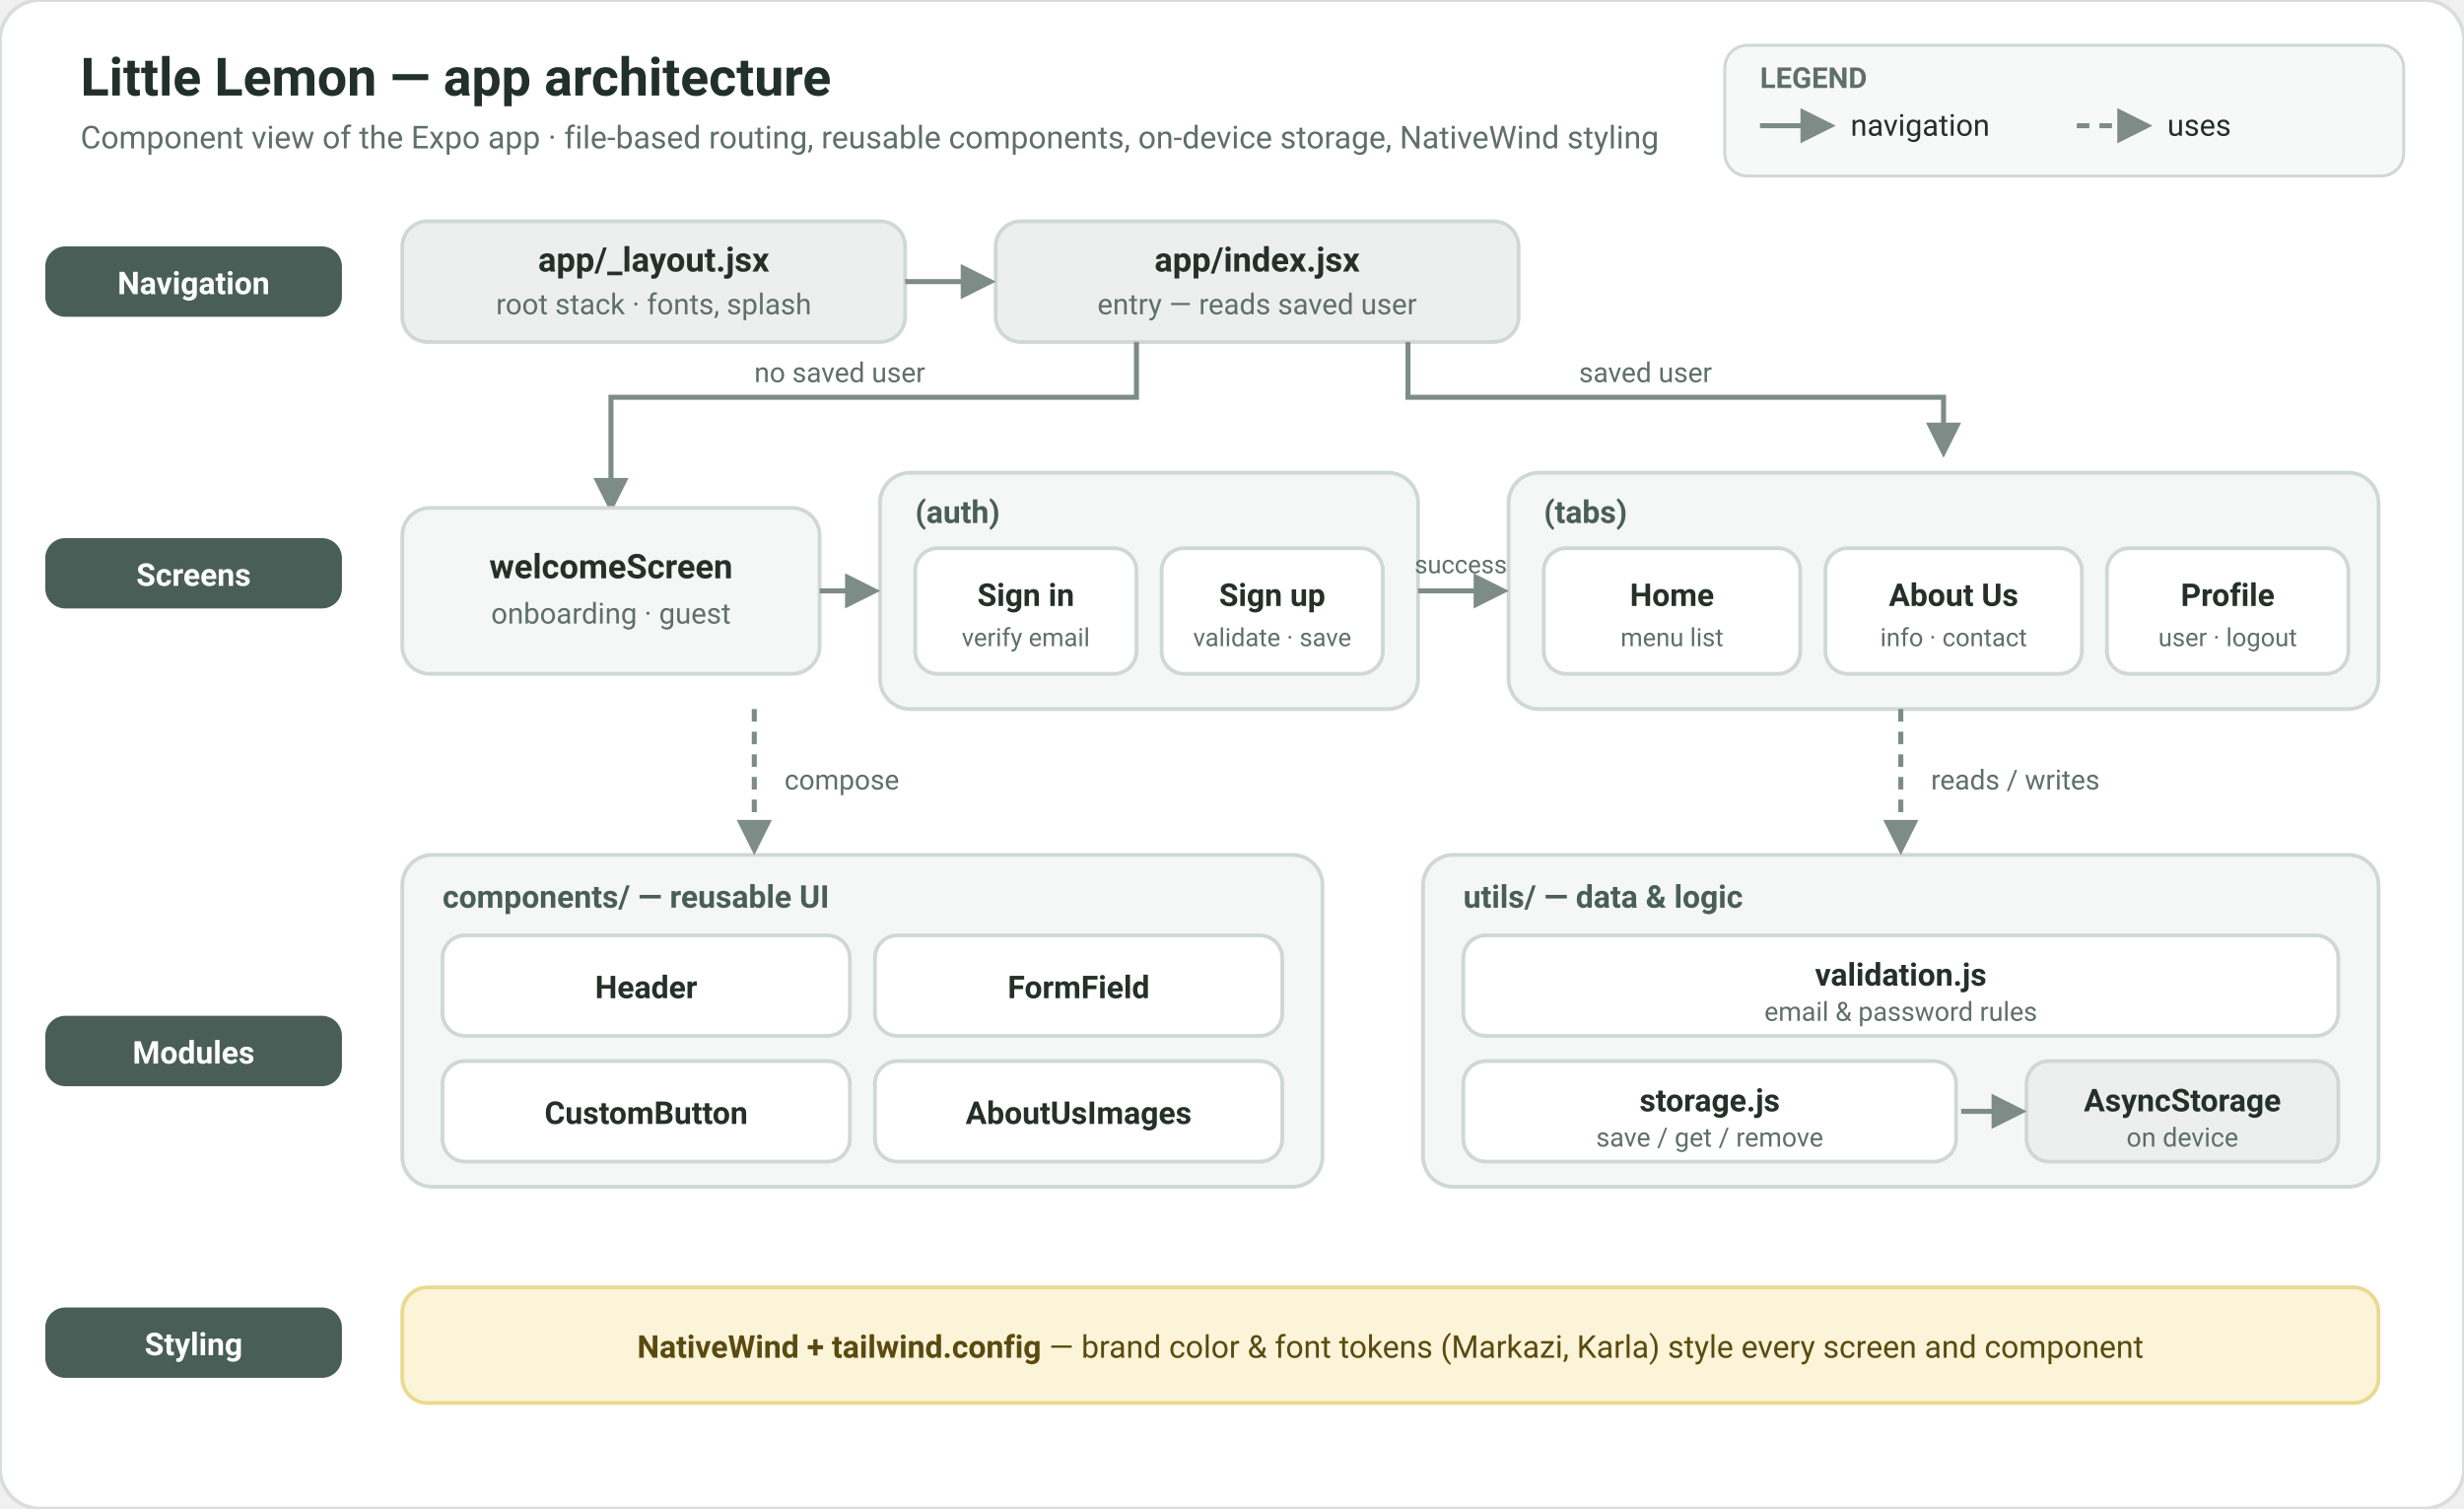
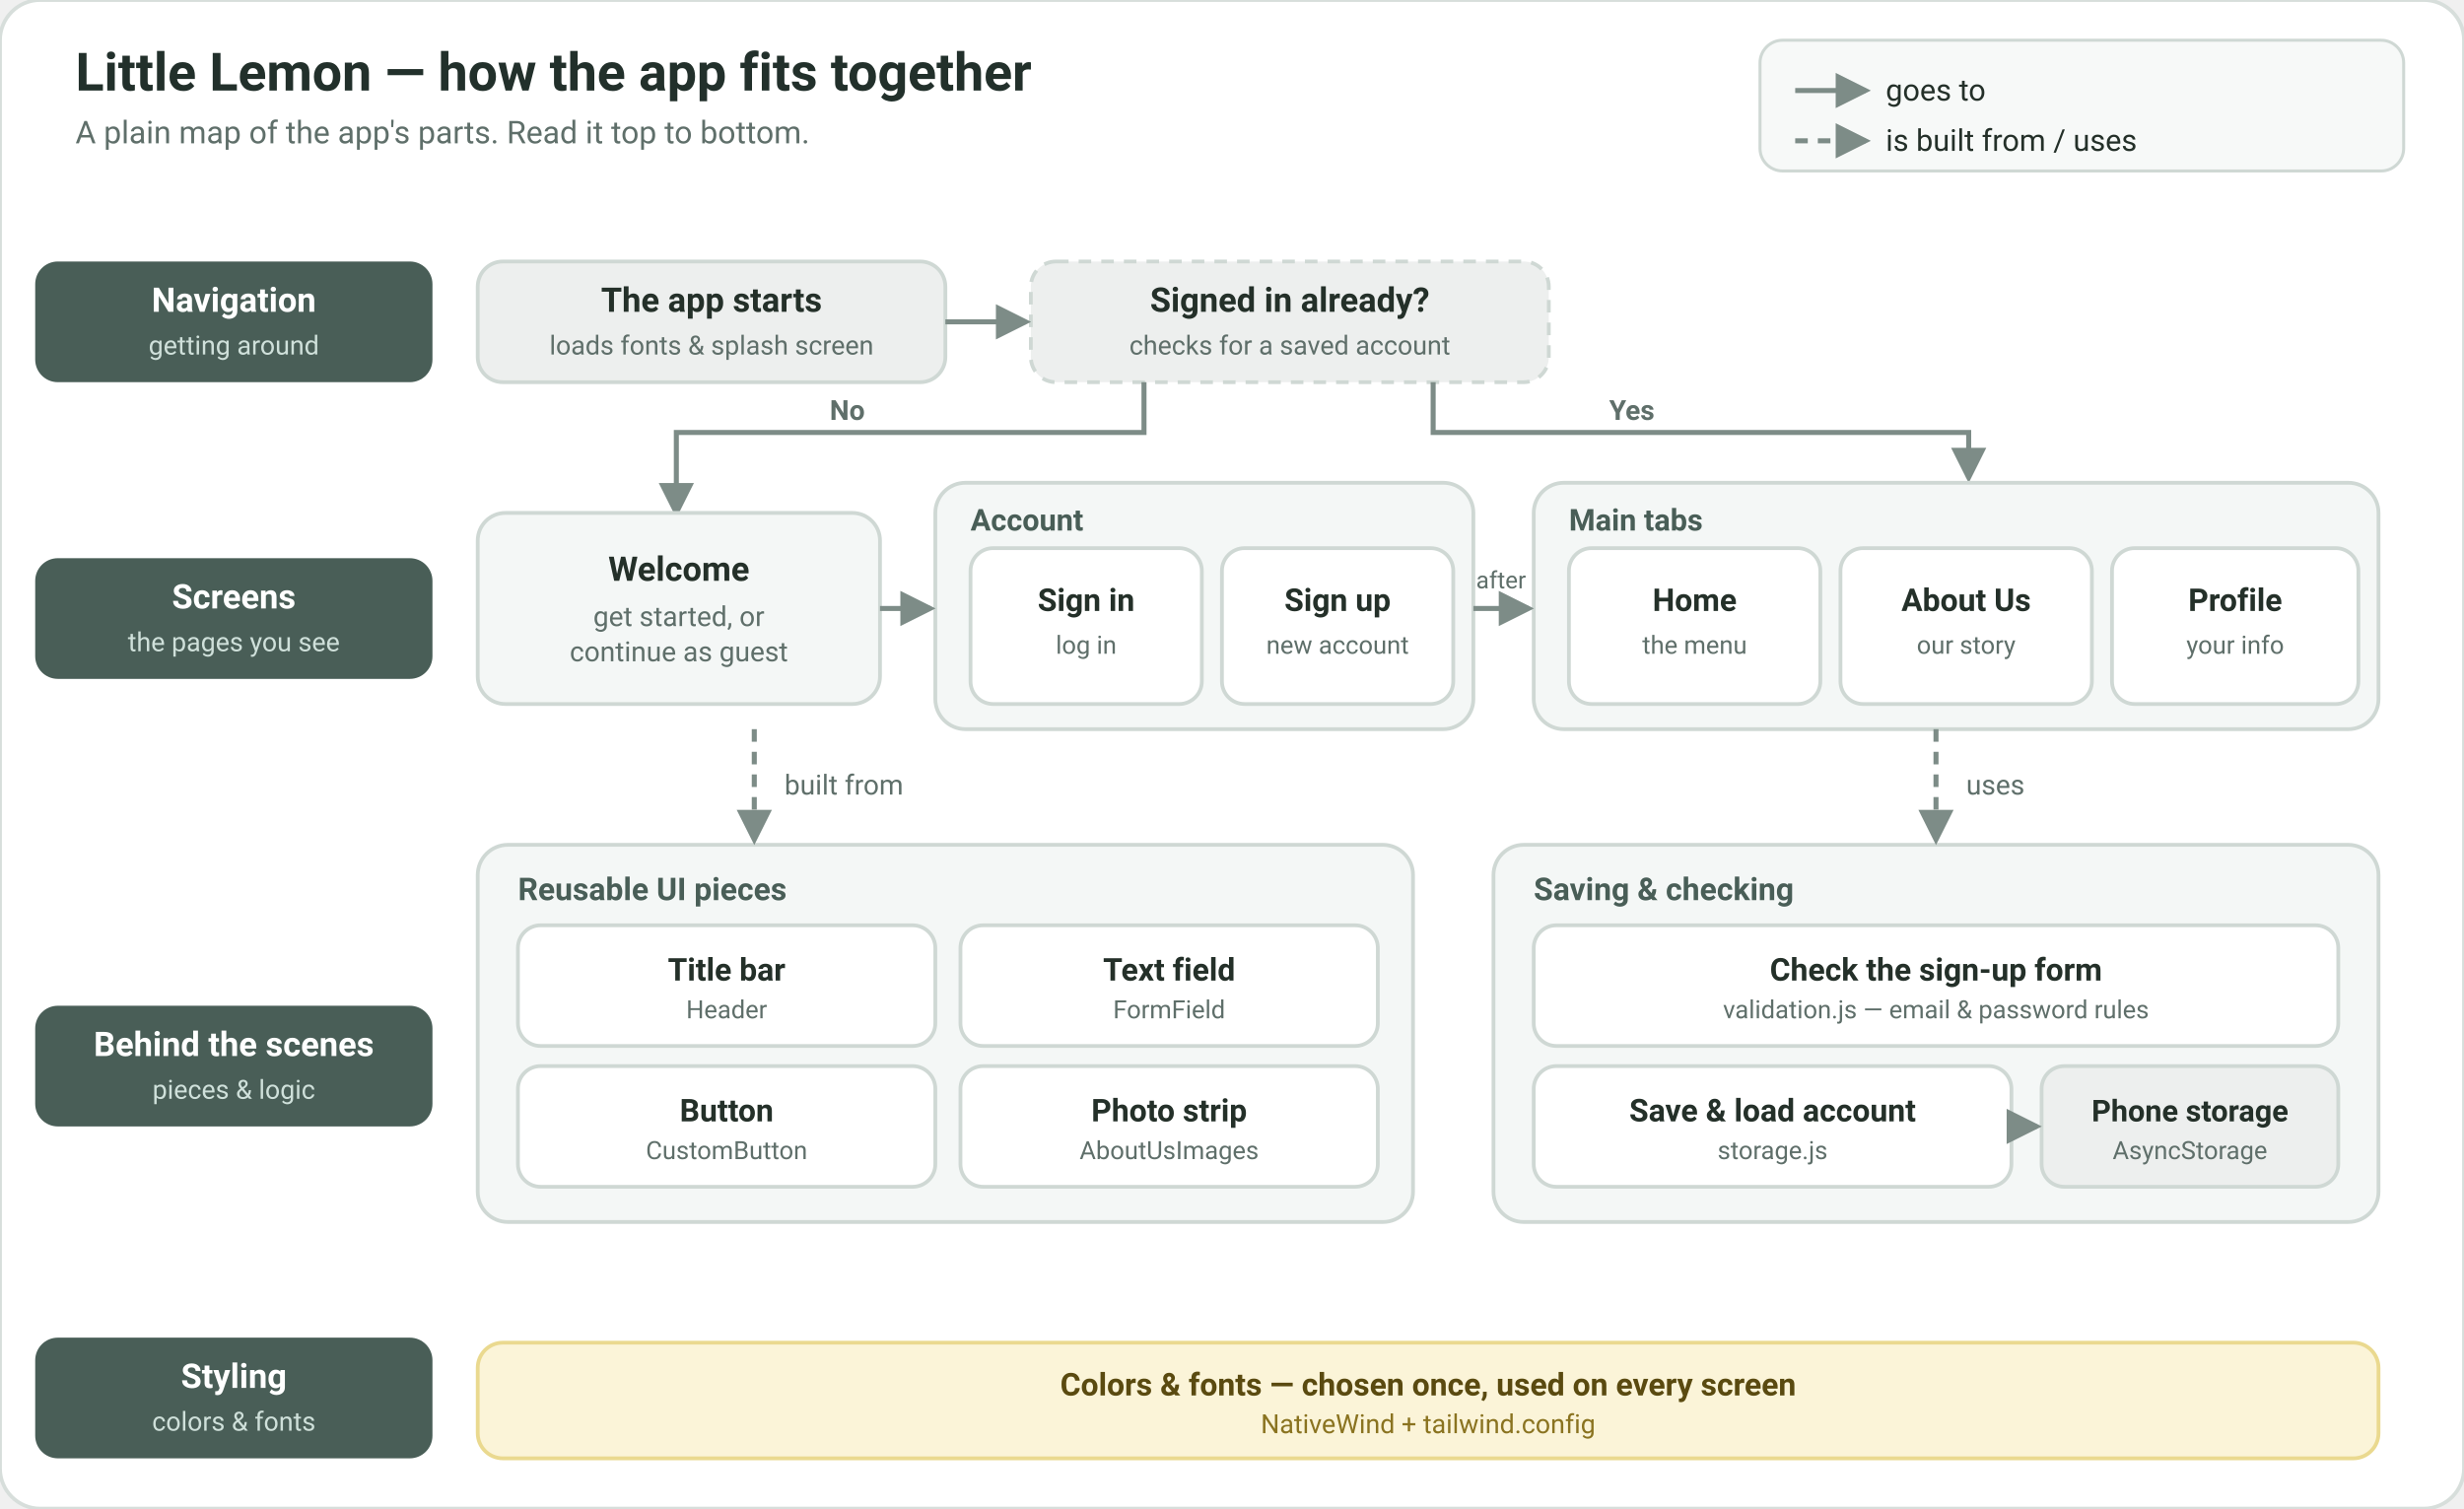
<svg xmlns="http://www.w3.org/2000/svg" viewBox="0 0 980 600" font-family="-apple-system, Segoe UI, Roboto, Helvetica, Arial, sans-serif">
  <defs>
    <marker id="ah" viewBox="0 0 10 10" refX="8.5" refY="5" markerWidth="7" markerHeight="7" orient="auto-start-reverse">
      <path d="M0,0 L10,5 L0,10 z" fill="#7d8c87" />
    </marker>
  </defs>
  <rect x="0" y="0" width="980" height="600" rx="16" fill="#ffffff" stroke="#d7dedb" stroke-width="1.5" />
-   <text x="32" y="38" font-size="21" font-weight="700" fill="#22302b">Little Lemon — app architecture</text>
-   <text x="32" y="59" font-size="12.5" fill="#5f6f6a">Component view of the Expo app · file-based routing, reusable components, on-device storage, NativeWind styling</text>
-   <rect x="686" y="18" width="270" height="52" rx="9" fill="#f7f9f8" stroke="#cfd8d4" stroke-width="1.2" />
-   <text x="700" y="35" font-size="11.5" font-weight="700" fill="#5f6f6a">LEGEND</text>
-   <line x1="700" y1="50" x2="728" y2="50" stroke="#7d8c87" stroke-width="2" marker-end="url(#ah)" />
-   <text x="736" y="54" font-size="12" fill="#243029">navigation</text>
-   <line x1="826" y1="50" x2="854" y2="50" stroke="#7d8c87" stroke-width="2" stroke-dasharray="5 4" marker-end="url(#ah)" />
-   <text x="862" y="54" font-size="12" fill="#243029">uses</text>
-   <g font-size="12.5" font-weight="700" fill="#ffffff" text-anchor="middle">
-     <rect x="18" y="98" width="118" height="28" rx="8" fill="#495E57" />
-     <text x="77" y="117">Navigation</text>
-     <rect x="18" y="214" width="118" height="28" rx="8" fill="#495E57" />
-     <text x="77" y="233">Screens</text>
-     <rect x="18" y="404" width="118" height="28" rx="8" fill="#495E57" />
-     <text x="77" y="423">Modules</text>
-     <rect x="18" y="520" width="118" height="28" rx="8" fill="#495E57" />
-     <text x="77" y="539">Styling</text>
+   <text x="30" y="36" font-size="21" font-weight="700" fill="#22302b">Little Lemon — how the app fits together</text>
+   <text x="30" y="57" font-size="12.5" fill="#5f6f6a">A plain map of the app's parts. Read it top to bottom.</text>
+   <rect x="700" y="16" width="256" height="52" rx="9" fill="#f7f9f8" stroke="#cfd8d4" stroke-width="1.2" />
+   <line x1="714" y1="36" x2="742" y2="36" stroke="#7d8c87" stroke-width="2" marker-end="url(#ah)" />
+   <text x="750" y="40" font-size="12" fill="#243029">goes to</text>
+   <line x1="714" y1="56" x2="742" y2="56" stroke="#7d8c87" stroke-width="2" stroke-dasharray="5 4" marker-end="url(#ah)" />
+   <text x="750" y="60" font-size="12" fill="#243029">is built from / uses</text>
+   <g text-anchor="middle">
+     <rect x="14" y="104" width="158" height="48" rx="9" fill="#495E57" />
+     <text x="93" y="124" font-size="13.5" font-weight="700" fill="#ffffff">Navigation</text>
+     <text x="93" y="141" font-size="10.5" fill="#cfe0da">getting around</text>
+     <rect x="14" y="222" width="158" height="48" rx="9" fill="#495E57" />
+     <text x="93" y="242" font-size="13.5" font-weight="700" fill="#ffffff">Screens</text>
+     <text x="93" y="259" font-size="10.5" fill="#cfe0da">the pages you see</text>
+     <rect x="14" y="400" width="158" height="48" rx="9" fill="#495E57" />
+     <text x="93" y="420" font-size="13.5" font-weight="700" fill="#ffffff">Behind the scenes</text>
+     <text x="93" y="437" font-size="10.5" fill="#cfe0da">pieces &amp; logic</text>
+     <rect x="14" y="532" width="158" height="48" rx="9" fill="#495E57" />
+     <text x="93" y="552" font-size="13.5" font-weight="700" fill="#ffffff">Styling</text>
+     <text x="93" y="569" font-size="10.5" fill="#cfe0da">colors &amp; fonts</text>
  </g>
  <g text-anchor="middle" fill="#243029">
-     <rect x="160" y="88" width="200" height="48" rx="10" fill="#EDEFEE" stroke="#cfd8d4" stroke-width="1.5" />
-     <text x="260" y="108" font-size="13.5" font-weight="700">app/_layout.jsx</text>
-     <text x="260" y="125" font-size="11.5" fill="#5f6f6a">root stack · fonts, splash</text>
-     <rect x="396" y="88" width="208" height="48" rx="10" fill="#EDEFEE" stroke="#cfd8d4" stroke-width="1.5" />
-     <text x="500" y="108" font-size="13.5" font-weight="700">app/index.jsx</text>
-     <text x="500" y="125" font-size="11.5" fill="#5f6f6a">entry — reads saved user</text>
+     <rect x="190" y="104" width="186" height="48" rx="10" fill="#EDEFEE" stroke="#cfd8d4" stroke-width="1.5" />
+     <text x="283" y="124" font-size="13.5" font-weight="700">The app starts</text>
+     <text x="283" y="141" font-size="10.5" fill="#5f6f6a">loads fonts &amp; splash screen</text>
+     <rect x="410" y="104" width="206" height="48" rx="10" fill="#EDEFEE" stroke="#cfd8d4" stroke-width="1.5" stroke-dasharray="5 4" />
+     <text x="513" y="124" font-size="13.5" font-weight="700">Signed in already?</text>
+     <text x="513" y="141" font-size="10.5" fill="#5f6f6a">checks for a saved account</text>
  </g>
-   <line x1="360" y1="112" x2="394" y2="112" stroke="#7d8c87" stroke-width="2" marker-end="url(#ah)" />
-   <path d="M 452,136 V 158 H 243 V 202" fill="none" stroke="#7d8c87" stroke-width="2" marker-end="url(#ah)" />
-   <text x="300" y="152" font-size="11" fill="#5f6f6a">no saved user</text>
-   <path d="M 560,136 V 158 H 773 V 180" fill="none" stroke="#7d8c87" stroke-width="2" marker-end="url(#ah)" />
-   <text x="628" y="152" font-size="11" fill="#5f6f6a">saved user</text>
-   <rect x="160" y="202" width="166" height="66" rx="11" fill="#f4f7f6" stroke="#cfd8d4" stroke-width="1.5" />
-   <text x="243" y="230" text-anchor="middle" font-size="13.5" font-weight="700" fill="#243029">welcomeScreen</text>
-   <text x="243" y="248" text-anchor="middle" font-size="11.5" fill="#5f6f6a">onboarding · guest</text>
-   <rect x="350" y="188" width="214" height="94" rx="12" fill="#f4f7f6" stroke="#cfd8d4" stroke-width="1.5" />
-   <text x="364" y="208" font-size="12.5" font-weight="700" fill="#495E57">(auth)</text>
-   <g text-anchor="middle" fill="#243029" font-size="12.5" font-weight="700">
-     <rect x="364" y="218" width="88" height="50" rx="9" fill="#ffffff" stroke="#cfd8d4" stroke-width="1.5" />
-     <text x="408" y="241">Sign in</text>
-     <text x="408" y="257" font-size="10" font-weight="400" fill="#5f6f6a">verify email</text>
-     <rect x="462" y="218" width="88" height="50" rx="9" fill="#ffffff" stroke="#cfd8d4" stroke-width="1.5" />
-     <text x="506" y="241">Sign up</text>
-     <text x="506" y="257" font-size="10" font-weight="400" fill="#5f6f6a">validate · save</text>
+   <line x1="376" y1="128" x2="408" y2="128" stroke="#7d8c87" stroke-width="2" marker-end="url(#ah)" />
+   <path d="M 455,152 V 172 H 269 V 204" fill="none" stroke="#7d8c87" stroke-width="2" marker-end="url(#ah)" />
+   <text x="330" y="167" font-size="11" font-weight="700" fill="#5f6f6a">No</text>
+   <path d="M 570,152 V 172 H 783 V 190" fill="none" stroke="#7d8c87" stroke-width="2" marker-end="url(#ah)" />
+   <text x="640" y="167" font-size="11" font-weight="700" fill="#5f6f6a">Yes</text>
+   <rect x="190" y="204" width="160" height="76" rx="11" fill="#f4f7f6" stroke="#cfd8d4" stroke-width="1.5" />
+   <text x="270" y="231" text-anchor="middle" font-size="13.5" font-weight="700" fill="#243029">Welcome</text>
+   <text x="270" y="249" text-anchor="middle" font-size="11" fill="#5f6f6a">get started, or</text>
+   <text x="270" y="263" text-anchor="middle" font-size="11" fill="#5f6f6a">continue as guest</text>
+   <rect x="372" y="192" width="214" height="98" rx="12" fill="#f4f7f6" stroke="#cfd8d4" stroke-width="1.5" />
+   <text x="386" y="211" font-size="12" font-weight="700" fill="#495E57">Account</text>
+   <g text-anchor="middle" fill="#243029">
+     <rect x="386" y="218" width="92" height="62" rx="9" fill="#ffffff" stroke="#cfd8d4" stroke-width="1.5" />
+     <text x="432" y="243" font-size="12.5" font-weight="700">Sign in</text>
+     <text x="432" y="260" font-size="10" fill="#5f6f6a">log in</text>
+     <rect x="486" y="218" width="92" height="62" rx="9" fill="#ffffff" stroke="#cfd8d4" stroke-width="1.5" />
+     <text x="532" y="243" font-size="12.5" font-weight="700">Sign up</text>
+     <text x="532" y="260" font-size="10" fill="#5f6f6a">new account</text>
  </g>
-   <rect x="600" y="188" width="346" height="94" rx="12" fill="#f4f7f6" stroke="#cfd8d4" stroke-width="1.5" />
-   <text x="614" y="208" font-size="12.5" font-weight="700" fill="#495E57">(tabs)</text>
-   <g text-anchor="middle" fill="#243029" font-size="12.5" font-weight="700">
-     <rect x="614" y="218" width="102" height="50" rx="9" fill="#ffffff" stroke="#cfd8d4" stroke-width="1.5" />
-     <text x="665" y="241">Home</text>
-     <text x="665" y="257" font-size="10" font-weight="400" fill="#5f6f6a">menu list</text>
-     <rect x="726" y="218" width="102" height="50" rx="9" fill="#ffffff" stroke="#cfd8d4" stroke-width="1.5" />
-     <text x="777" y="241">About Us</text>
-     <text x="777" y="257" font-size="10" font-weight="400" fill="#5f6f6a">info · contact</text>
-     <rect x="838" y="218" width="96" height="50" rx="9" fill="#ffffff" stroke="#cfd8d4" stroke-width="1.5" />
-     <text x="886" y="241">Profile</text>
-     <text x="886" y="257" font-size="10" font-weight="400" fill="#5f6f6a">user · logout</text>
+   <rect x="610" y="192" width="336" height="98" rx="12" fill="#f4f7f6" stroke="#cfd8d4" stroke-width="1.5" />
+   <text x="624" y="211" font-size="12" font-weight="700" fill="#495E57">Main tabs</text>
+   <g text-anchor="middle" fill="#243029">
+     <rect x="624" y="218" width="100" height="62" rx="9" fill="#ffffff" stroke="#cfd8d4" stroke-width="1.5" />
+     <text x="674" y="243" font-size="12.5" font-weight="700">Home</text>
+     <text x="674" y="260" font-size="10" fill="#5f6f6a">the menu</text>
+     <rect x="732" y="218" width="100" height="62" rx="9" fill="#ffffff" stroke="#cfd8d4" stroke-width="1.5" />
+     <text x="782" y="243" font-size="12.5" font-weight="700">About Us</text>
+     <text x="782" y="260" font-size="10" fill="#5f6f6a">our story</text>
+     <rect x="840" y="218" width="98" height="62" rx="9" fill="#ffffff" stroke="#cfd8d4" stroke-width="1.5" />
+     <text x="889" y="243" font-size="12.5" font-weight="700">Profile</text>
+     <text x="889" y="260" font-size="10" fill="#5f6f6a">your info</text>
  </g>
-   <line x1="326" y1="235" x2="348" y2="235" stroke="#7d8c87" stroke-width="2" marker-end="url(#ah)" />
-   <line x1="564" y1="235" x2="598" y2="235" stroke="#7d8c87" stroke-width="2" marker-end="url(#ah)" />
-   <text x="581" y="228" text-anchor="middle" font-size="10" fill="#5f6f6a">success</text>
-   <rect x="160" y="340" width="366" height="132" rx="12" fill="#f4f7f6" stroke="#cfd8d4" stroke-width="1.5" />
-   <text x="176" y="361" font-size="12.5" font-weight="700" fill="#495E57">components/ — reusable UI</text>
-   <g text-anchor="middle" fill="#243029" font-size="12.5" font-weight="700">
-     <rect x="176" y="372" width="162" height="40" rx="9" fill="#ffffff" stroke="#cfd8d4" stroke-width="1.5" />
-     <text x="257" y="397">Header</text>
-     <rect x="348" y="372" width="162" height="40" rx="9" fill="#ffffff" stroke="#cfd8d4" stroke-width="1.5" />
-     <text x="429" y="397">FormField</text>
-     <rect x="176" y="422" width="162" height="40" rx="9" fill="#ffffff" stroke="#cfd8d4" stroke-width="1.5" />
-     <text x="257" y="447">CustomButton</text>
-     <rect x="348" y="422" width="162" height="40" rx="9" fill="#ffffff" stroke="#cfd8d4" stroke-width="1.5" />
-     <text x="429" y="447">AboutUsImages</text>
+   <line x1="350" y1="242" x2="370" y2="242" stroke="#7d8c87" stroke-width="2" marker-end="url(#ah)" />
+   <line x1="586" y1="242" x2="608" y2="242" stroke="#7d8c87" stroke-width="2" marker-end="url(#ah)" />
+   <text x="597" y="234" text-anchor="middle" font-size="9.5" fill="#5f6f6a">after</text>
+   <rect x="190" y="336" width="372" height="150" rx="12" fill="#f4f7f6" stroke="#cfd8d4" stroke-width="1.5" />
+   <text x="206" y="358" font-size="12.5" font-weight="700" fill="#495E57">Reusable UI pieces</text>
+   <g text-anchor="middle" fill="#243029">
+     <rect x="206" y="368" width="166" height="48" rx="9" fill="#ffffff" stroke="#cfd8d4" stroke-width="1.5" />
+     <text x="289" y="390" font-size="12.5" font-weight="700">Title bar</text>
+     <text x="289" y="405" font-size="10" fill="#5f6f6a">Header</text>
+     <rect x="382" y="368" width="166" height="48" rx="9" fill="#ffffff" stroke="#cfd8d4" stroke-width="1.5" />
+     <text x="465" y="390" font-size="12.5" font-weight="700">Text field</text>
+     <text x="465" y="405" font-size="10" fill="#5f6f6a">FormField</text>
+     <rect x="206" y="424" width="166" height="48" rx="9" fill="#ffffff" stroke="#cfd8d4" stroke-width="1.5" />
+     <text x="289" y="446" font-size="12.5" font-weight="700">Button</text>
+     <text x="289" y="461" font-size="10" fill="#5f6f6a">CustomButton</text>
+     <rect x="382" y="424" width="166" height="48" rx="9" fill="#ffffff" stroke="#cfd8d4" stroke-width="1.5" />
+     <text x="465" y="446" font-size="12.5" font-weight="700">Photo strip</text>
+     <text x="465" y="461" font-size="10" fill="#5f6f6a">AboutUsImages</text>
  </g>
-   <rect x="566" y="340" width="380" height="132" rx="12" fill="#f4f7f6" stroke="#cfd8d4" stroke-width="1.5" />
-   <text x="582" y="361" font-size="12.5" font-weight="700" fill="#495E57">utils/ — data &amp; logic</text>
-   <g text-anchor="middle" fill="#243029" font-size="12.5">
-     <rect x="582" y="372" width="348" height="40" rx="9" fill="#ffffff" stroke="#cfd8d4" stroke-width="1.5" />
-     <text x="756" y="392" font-weight="700">validation.js</text>
-     <text x="756" y="406" font-size="10.5" fill="#5f6f6a">email &amp; password rules</text>
-     <rect x="582" y="422" width="196" height="40" rx="9" fill="#ffffff" stroke="#cfd8d4" stroke-width="1.5" />
-     <text x="680" y="442" font-weight="700">storage.js</text>
-     <text x="680" y="456" font-size="10.5" fill="#5f6f6a">save / get / remove</text>
-     <rect x="806" y="422" width="124" height="40" rx="9" fill="#EDEFEE" stroke="#cfd8d4" stroke-width="1.5" />
-     <text x="868" y="442" font-weight="700">AsyncStorage</text>
-     <text x="868" y="456" font-size="10.5" fill="#5f6f6a">on device</text>
+   <rect x="594" y="336" width="352" height="150" rx="12" fill="#f4f7f6" stroke="#cfd8d4" stroke-width="1.5" />
+   <text x="610" y="358" font-size="12.5" font-weight="700" fill="#495E57">Saving &amp; checking</text>
+   <g text-anchor="middle" fill="#243029">
+     <rect x="610" y="368" width="320" height="48" rx="9" fill="#ffffff" stroke="#cfd8d4" stroke-width="1.5" />
+     <text x="770" y="390" font-size="12.5" font-weight="700">Check the sign-up form</text>
+     <text x="770" y="405" font-size="10" fill="#5f6f6a">validation.js — email &amp; password rules</text>
+     <rect x="610" y="424" width="190" height="48" rx="9" fill="#ffffff" stroke="#cfd8d4" stroke-width="1.5" />
+     <text x="705" y="446" font-size="12.5" font-weight="700">Save &amp; load account</text>
+     <text x="705" y="461" font-size="10" fill="#5f6f6a">storage.js</text>
+     <rect x="812" y="424" width="118" height="48" rx="9" fill="#EDEFEE" stroke="#cfd8d4" stroke-width="1.5" />
+     <text x="871" y="446" font-size="12" font-weight="700">Phone storage</text>
+     <text x="871" y="461" font-size="10" fill="#5f6f6a">AsyncStorage</text>
  </g>
-   <line x1="780" y1="442" x2="804" y2="442" stroke="#7d8c87" stroke-width="2" marker-end="url(#ah)" />
-   <line x1="300" y1="282" x2="300" y2="338" stroke="#7d8c87" stroke-width="2" stroke-dasharray="5 4" marker-end="url(#ah)" />
-   <text x="312" y="314" font-size="11" fill="#5f6f6a">compose</text>
-   <line x1="756" y1="282" x2="756" y2="338" stroke="#7d8c87" stroke-width="2" stroke-dasharray="5 4" marker-end="url(#ah)" />
-   <text x="768" y="314" font-size="11" fill="#5f6f6a">reads / writes</text>
-   <rect x="160" y="512" width="786" height="46" rx="10" fill="#FBF4D8" stroke="#ead98f" stroke-width="1.5" />
-   <text x="553" y="540" text-anchor="middle" font-size="12.5" fill="#5a4a10">
-     <tspan font-weight="700">NativeWind + tailwind.config</tspan> — brand color &amp; font tokens (Markazi, Karla) style every screen and component</text>
+   <line x1="800" y1="448" x2="810" y2="448" stroke="#7d8c87" stroke-width="2" marker-end="url(#ah)" />
+   <line x1="300" y1="290" x2="300" y2="334" stroke="#7d8c87" stroke-width="2" stroke-dasharray="5 4" marker-end="url(#ah)" />
+   <text x="312" y="316" font-size="11" fill="#5f6f6a">built from</text>
+   <line x1="770" y1="290" x2="770" y2="334" stroke="#7d8c87" stroke-width="2" stroke-dasharray="5 4" marker-end="url(#ah)" />
+   <text x="782" y="316" font-size="11" fill="#5f6f6a">uses</text>
+   <rect x="190" y="534" width="756" height="46" rx="10" fill="#FBF4D8" stroke="#ead98f" stroke-width="1.5" />
+   <text x="568" y="555" text-anchor="middle" font-size="12.5" font-weight="700" fill="#5a4a10">Colors &amp; fonts — chosen once, used on every screen</text>
+   <text x="568" y="570" text-anchor="middle" font-size="10.5" fill="#8a7320">NativeWind + tailwind.config</text>
</svg>
